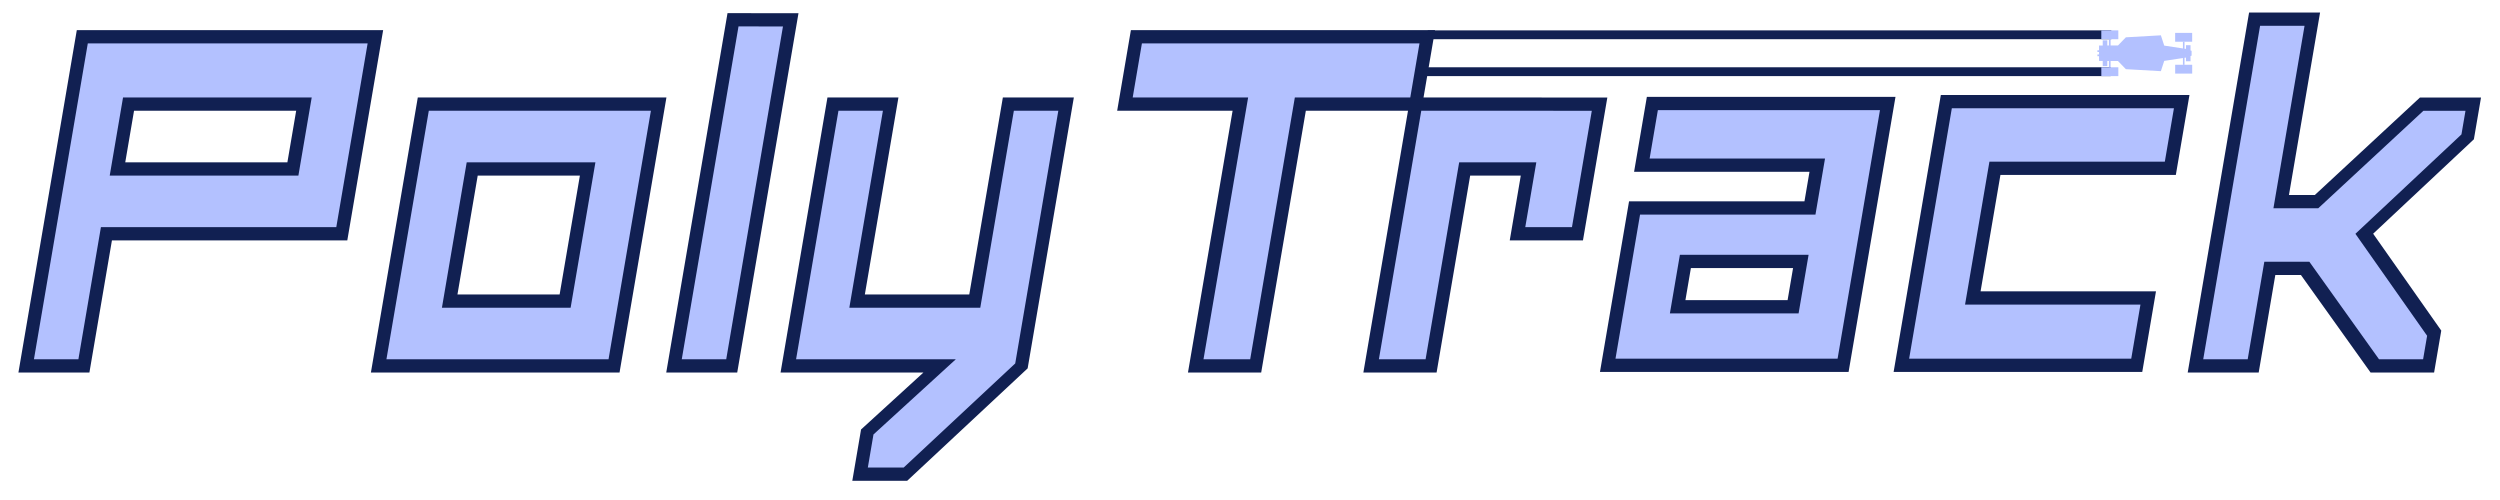
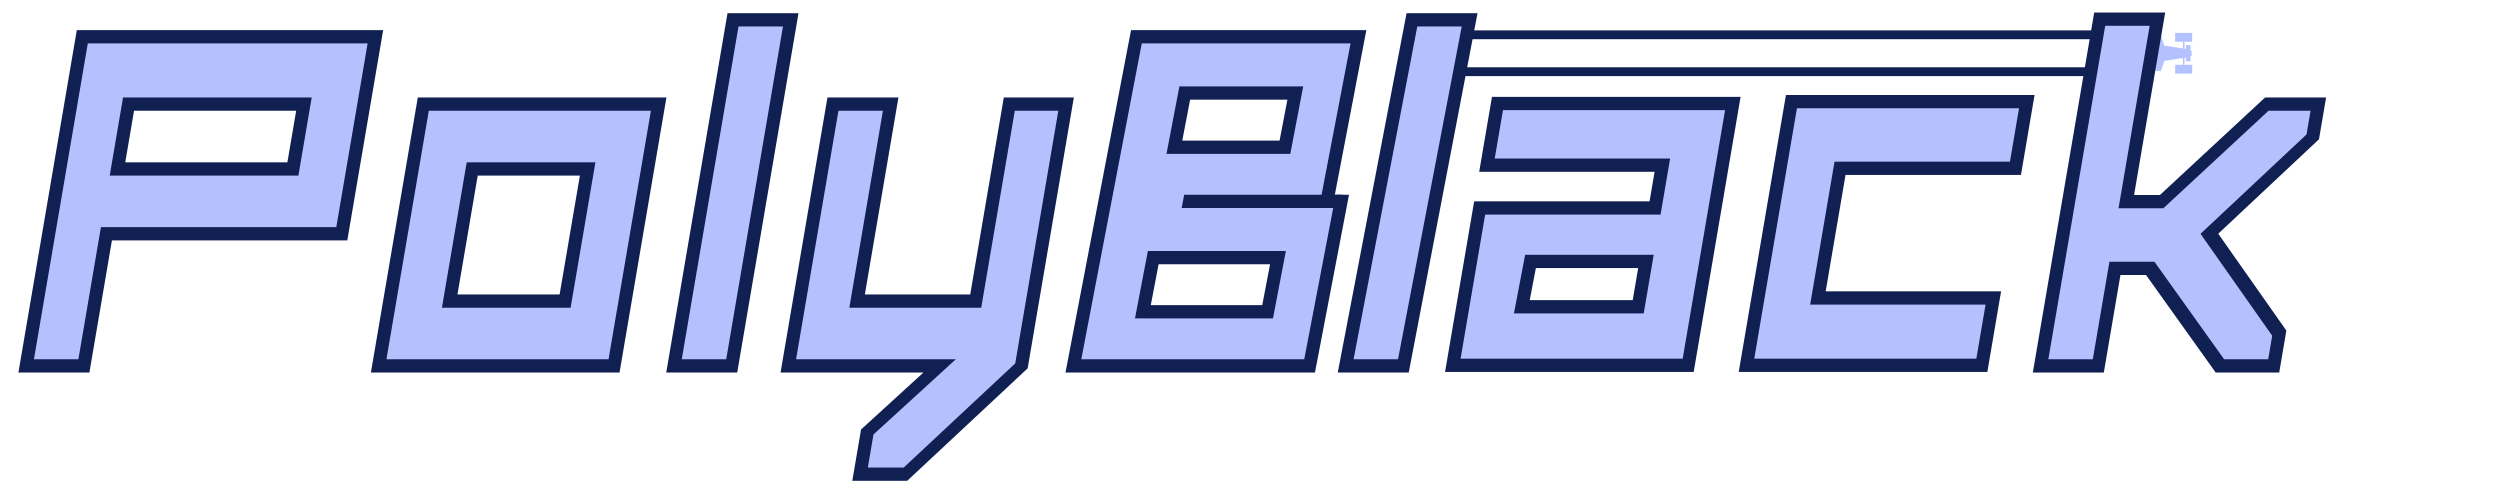
<svg xmlns="http://www.w3.org/2000/svg" width="1000" height="200" viewBox="0 0 264.583 52.917" version="1.1" id="svg5" xml:space="preserve">
  <defs id="defs2" />
  <g id="layer1">
-     <g aria-label="PolyTrack" id="text382" style="font-size:59.213px;font-family:Impact;-inkscape-font-specification:Impact;fill:#28346a;stroke:#212b58;stroke-width:1.323">
+     <g aria-label="PolyBlack" id="text382" style="font-size:59.213px;font-family:Impact;-inkscape-font-specification:Impact;fill:#28346a;stroke:#212b58;stroke-width:1.323">
      <g id="g5117">
        <g id="g5128" transform="matrix(1,0,-0.1914652,1,7.83031,0)">
-           <rect style="font-size:59.213px;font-family:Impact;-inkscape-font-specification:Impact;fill:#112052;fill-opacity:1;stroke:none;stroke-width:0.371;stroke-dasharray:none;stroke-opacity:1" id="rect19982-1" width="72.351" height="0.952" x="143.269" y="3.273" transform="matrix(1,0,0.1880493,0.9821596,0,0)" />
-           <rect style="font-size:59.213px;font-family:Impact;-inkscape-font-specification:Impact;fill:#112052;fill-opacity:1;stroke:none;stroke-width:0.372;stroke-dasharray:none;stroke-opacity:1" id="rect19982-1-3" width="72.939" height="0.952" x="142.615" y="7.249" transform="matrix(1,0,0.1880493,0.9821596,0,0)" />
+           <rect style="fill:#112052;fill-opacity:1;stroke:none;stroke-width:0.371;stroke-dasharray:none;stroke-opacity:1" width="72.351" height="0.952" x="143.269" y="3.273" transform="matrix(1,0,0.1880493,0.9821596,0,0)" />
+           <rect style="fill:#112052;fill-opacity:1;stroke:none;stroke-width:0.372;stroke-dasharray:none;stroke-opacity:1" width="72.939" height="0.952" x="142.615" y="7.249" transform="matrix(1,0,0.1880493,0.9821596,0,0)" />
          <g id="g872" transform="matrix(0.07480357,0,0.01424868,0.07441914,212.3713,-1.984747)" style="fill:#b3c1ff;fill-opacity:1">
-             <rect y="122.351" x="24.19" height="12.568" width="24.072" id="rect827" style="opacity:1;fill:#b3c1ff;fill-opacity:1;stroke:none;stroke-width:10;stroke-linecap:square;stroke-linejoin:bevel;stroke-miterlimit:4;stroke-dasharray:none;stroke-opacity:1;paint-order:stroke fill markers" />
-             <rect y="118.765" x="128.671" height="12.568" width="24.072" id="rect827-6" style="opacity:1;fill:#b3c1ff;fill-opacity:1;stroke:none;stroke-width:10;stroke-linecap:square;stroke-linejoin:bevel;stroke-miterlimit:4;stroke-dasharray:none;stroke-opacity:1;paint-order:stroke fill markers" />
-             <path id="path844" d="m 20.939,104.171 h -2.297 v 2.408 h 2.305 v 6.765 h 5.22 v 7.365 h 6.469 v -7.276 h 2.303 v 8.977 h 2.386 v -8.989 h 10.371 l 11.221,11.623 49.515,2.835 4.748,-14.623 26.468,-4.047 v 9.689 h 2.238 v -10.023 l 2.051,-0.309 v 5.233 h 6.451 v -7.438 l 1.528,-0.551 2.3e-4,-6.842 -1.528,-0.551 v -7.438 h -6.451 v 5.233 l -2.051,-0.309 V 85.881 h -2.238 v 9.689 l -26.468,-4.047 -4.748,-14.623 -49.515,2.835 -11.221,11.623 H 37.325 v -8.989 h -2.386 v 8.977 H 32.636 V 84.07 H 26.168 v 7.365 h -5.22 v 6.765 h -2.305 v 2.408 h 2.297 z" style="fill:#b3c1ff;fill-opacity:1;stroke:none;stroke-width:0.265px;stroke-linecap:butt;stroke-linejoin:miter;stroke-opacity:1" />
-             <rect transform="scale(1,-1)" y="-82.428" x="24.155" height="12.568" width="24.072" id="rect827-9" style="opacity:1;fill:#b3c1ff;fill-opacity:1;stroke:none;stroke-width:10;stroke-linecap:square;stroke-linejoin:bevel;stroke-miterlimit:4;stroke-dasharray:none;stroke-opacity:1;paint-order:stroke fill markers" />
-             <rect transform="scale(1,-1)" y="-86.015" x="128.636" height="12.568" width="24.072" id="rect827-6-8" style="opacity:1;fill:#b3c1ff;fill-opacity:1;stroke:none;stroke-width:10;stroke-linecap:square;stroke-linejoin:bevel;stroke-miterlimit:4;stroke-dasharray:none;stroke-opacity:1;paint-order:stroke fill markers" />
+             <rect y="122.351" x="24.19" height="12.568" width="24.072" style="opacity:1;fill:#b3c1ff;fill-opacity:1;stroke:none;stroke-width:10;stroke-linecap:square;stroke-linejoin:bevel;stroke-miterlimit:4;stroke-dasharray:none;stroke-opacity:1;paint-order:stroke fill markers" />
+             <rect y="118.765" x="128.671" height="12.568" width="24.072" style="opacity:1;fill:#b3c1ff;fill-opacity:1;stroke:none;stroke-width:10;stroke-linecap:square;stroke-linejoin:bevel;stroke-miterlimit:4;stroke-dasharray:none;stroke-opacity:1;paint-order:stroke fill markers" />
+             <path d="m 20.939,104.171 h -2.297 v 2.408 h 2.305 v 6.765 h 5.22 v 7.365 h 6.469 v -7.276 h 2.303 v 8.977 h 2.386 v -8.989 h 10.371 l 11.221,11.623 49.515,2.835 4.748,-14.623 26.468,-4.047 v 9.689 h 2.238 v -10.023 l 2.051,-0.309 v 5.233 h 6.451 v -7.438 l 1.528,-0.551 2.3e-4,-6.842 -1.528,-0.551 v -7.438 h -6.451 v 5.233 l -2.051,-0.309 V 85.881 h -2.238 v 9.689 l -26.468,-4.047 -4.748,-14.623 -49.515,2.835 -11.221,11.623 H 37.325 v -8.989 h -2.386 v 8.977 H 32.636 V 84.07 H 26.168 v 7.365 h -5.22 v 6.765 h -2.305 v 2.408 h 2.297 z" style="fill:#b3c1ff;fill-opacity:1;stroke:none;stroke-width:0.265px;stroke-linecap:butt;stroke-linejoin:miter;stroke-opacity:1" />
+             <rect transform="scale(1,-1)" y="-82.428" x="24.155" height="12.568" width="24.072" style="opacity:1;fill:#b3c1ff;fill-opacity:1;stroke:none;stroke-width:10;stroke-linecap:square;stroke-linejoin:bevel;stroke-miterlimit:4;stroke-dasharray:none;stroke-opacity:1;paint-order:stroke fill markers" />
+             <rect transform="scale(1,-1)" y="-86.015" x="128.636" height="12.568" width="24.072" style="opacity:1;fill:#b3c1ff;fill-opacity:1;stroke:none;stroke-width:10;stroke-linecap:square;stroke-linejoin:bevel;stroke-miterlimit:4;stroke-dasharray:none;stroke-opacity:1;paint-order:stroke fill markers" />
          </g>
-           <path id="path4993" style="font-family:'FORCED SQUARE';-inkscape-font-specification:'FORCED SQUARE';fill:#b3c1ff;fill-opacity:1;stroke:#112052;stroke-width:1.404;stroke-dasharray:none;stroke-opacity:1" d="m 231.169,2.029 0.769,36.696 h 6.109 l -0.216,-10.323 h 3.737 l 9.35,10.323 h 5.694 l -0.072,-3.463 -9.413,-10.522 8.978,-10.256 -0.072,-3.463 h -5.457 l -9.155,10.322 H 237.682 L 237.278,2.029 Z m -161.022,0.066 0.768,36.629 h 6.109 L 76.256,2.096 Z M 1.624,3.894 2.354,38.725 H 8.463 L 8.169,24.739 H 33.079 L 32.643,3.894 Z m 111.56,0 0.15,7.126 h 12.217 l 0.581,27.705 h 6.346 l -0.58,-27.705 h 12.217 l -0.149,-7.126 z m 30.931,7.126 0.58,27.705 h 6.346 L 150.604,17.88 h 6.761 l 0.144,6.86 h 6.346 l -0.287,-13.719 z m 56.101,-0.267 0.585,27.905 h 24.91 l -0.15,-7.126 h -18.564 l -0.287,-13.72 h 18.564 l -0.148,-7.059 z m -31.074,0.2 0.137,6.526 h 18.564 l 0.095,4.529 h -18.564 l 0.349,16.65 h 24.909 l -0.58,-27.705 z M 7.882,11.02 h 18.564 l 0.144,6.86 H 8.026 Z m 31.196,0 0.581,27.705 H 64.569 L 63.988,11.02 Z m 43.355,0 0.581,27.705 h 16.013 l -6.319,6.993 0.093,4.462 h 4.804 L 107.686,38.725 107.106,11.02 h -6.109 l 0.437,20.845 H 88.979 L 88.542,11.02 Z M 45.568,17.88 H 57.786 L 58.079,31.866 H 45.862 Z M 175.838,27.67 h 12.217 l 0.1,4.795 h -12.217 z" />
+           <path id="path4993" style="font-family:'FORCED SQUARE';-inkscape-font-specification:'FORCED SQUARE';fill:#b3c1ff;fill-opacity:1;fill-rule:evenodd;stroke:#112052;stroke-width:1.404;stroke-dasharray:none;stroke-opacity:1" d="                M 1.624,3.894 2.354,38.725 H 8.463 L 8.169,24.739 H 33.079 L 32.643,3.894 Z                M 7.882,11.02 H 26.446 L 26.59,17.88 H 8.026 Z                M 70.147,2.096 L 70.915,38.725 H 77.024 L 76.256,2.096 Z                M 39.078,11.02 L 39.659,38.725 H 64.569 L 63.988,11.02 Z                M 45.568,17.88 H 57.786 L 58.079,31.866 H 45.862 Z                M 82.433,11.02 L 83.014,38.725 H 99.027 L 92.708,45.718 L 92.802,50.18 H 97.606 L 107.686,38.725 107.106,11.02 H 101.097 L 101.534,31.866 H 88.979 L 88.542,11.02 Z                 M 113.184,3.894 H 136.684 V 21.309 H 138.184 V 38.725 H 113.184 Z                M 119.442,9.848 V 15.579 H 131.142 V 9.848 Z                M 119.442,27.264 V 32.994 H 132.642 V 27.264 Z                 M 142,2.096 V 38.725 H 148.108 V 2.096 Z                 M 152.749,10.953 L 152.886,17.479 H 171.449 L 171.544,22.008 H 152.981 L 153.329,38.658 H 178.239 L 177.658,10.953 Z                M 159.446,27.67 H 171.663 L 171.764,32.465 H 159.446 Z                 M 183.823,10.754 L 184.408,38.659 H 209.317 L 209.168,31.533 H 190.604 L 190.317,17.813 H 208.881 L 208.732,10.754 Z                 M 214.777,2.029 L 215.546,38.725 H 221.655 L 221.439,28.402 H 225.175 L 234.525,38.725 H 240.219 L 240.146,35.261 L 230.733,24.739 L 239.711,14.483 L 239.638,11.02 H 234.182 L 225.027,21.342 H 221.29 L 220.886,2.029 Z              " />
+           <line x1="121.442" y1="21.310" x2="138.184" y2="21.310" style="stroke:#112052;stroke-width:1.404;fill:none;stroke-opacity:1" />
        </g>
      </g>
    </g>
  </g>
</svg>
